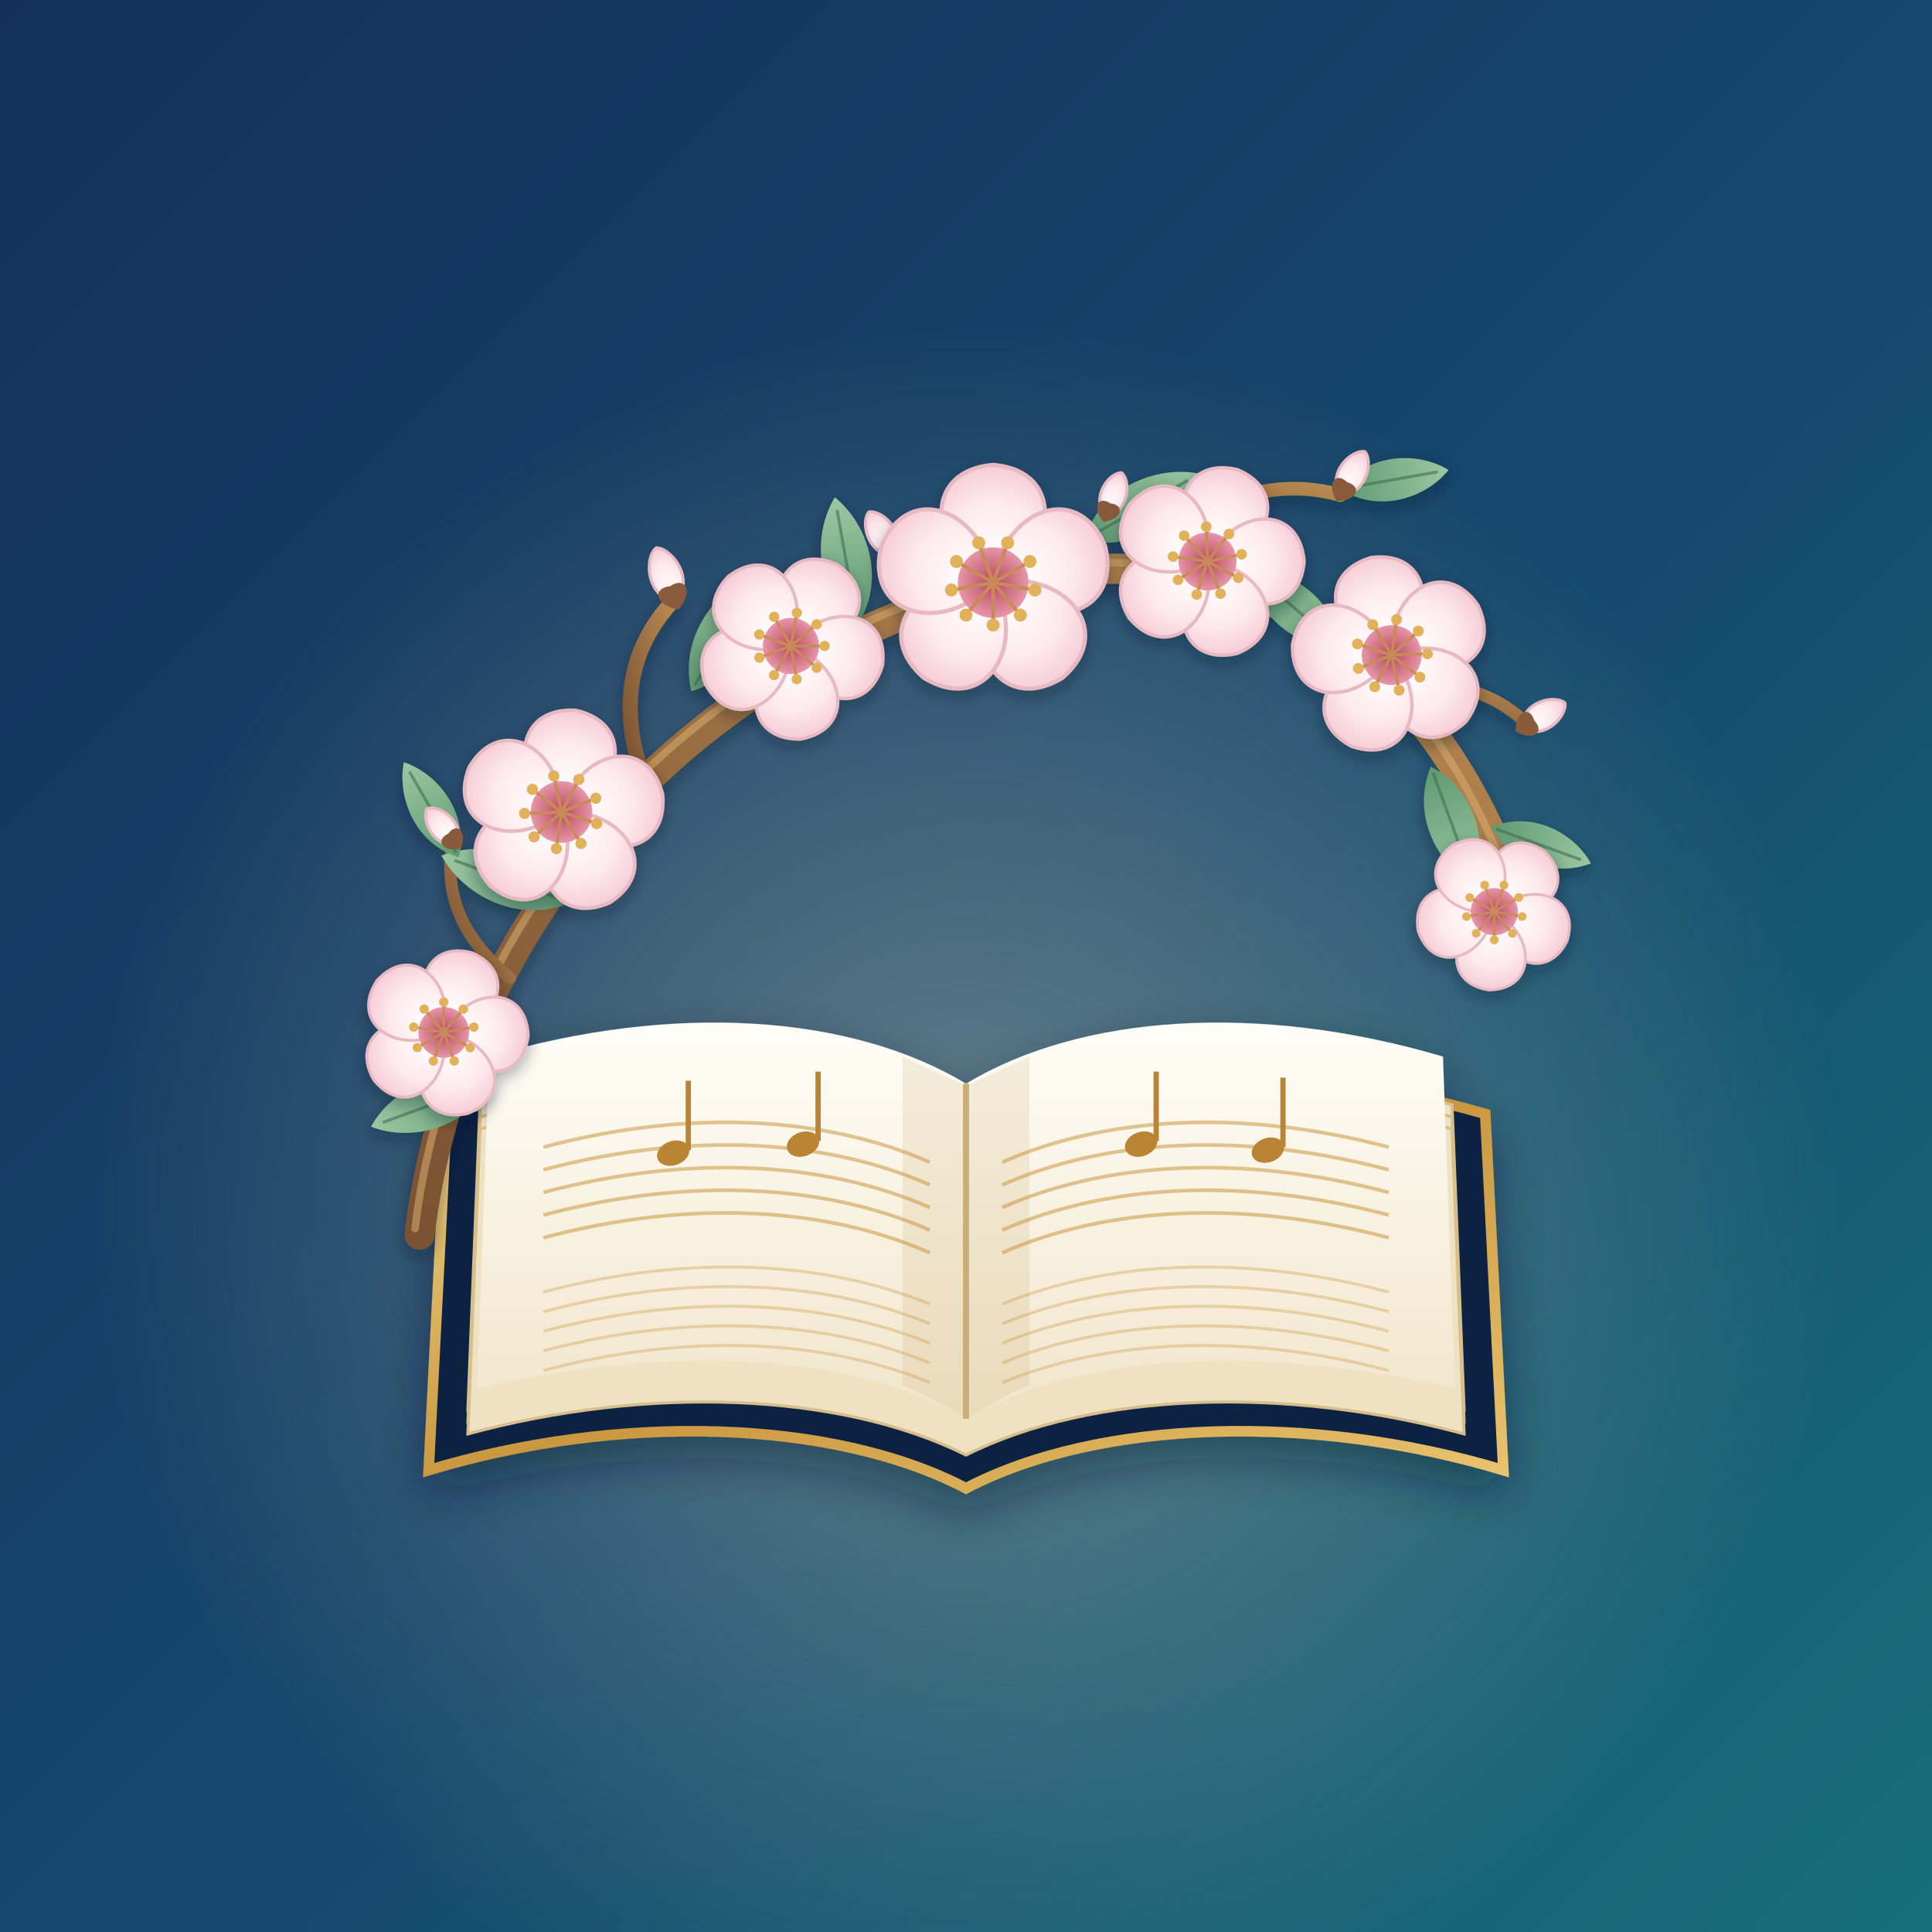
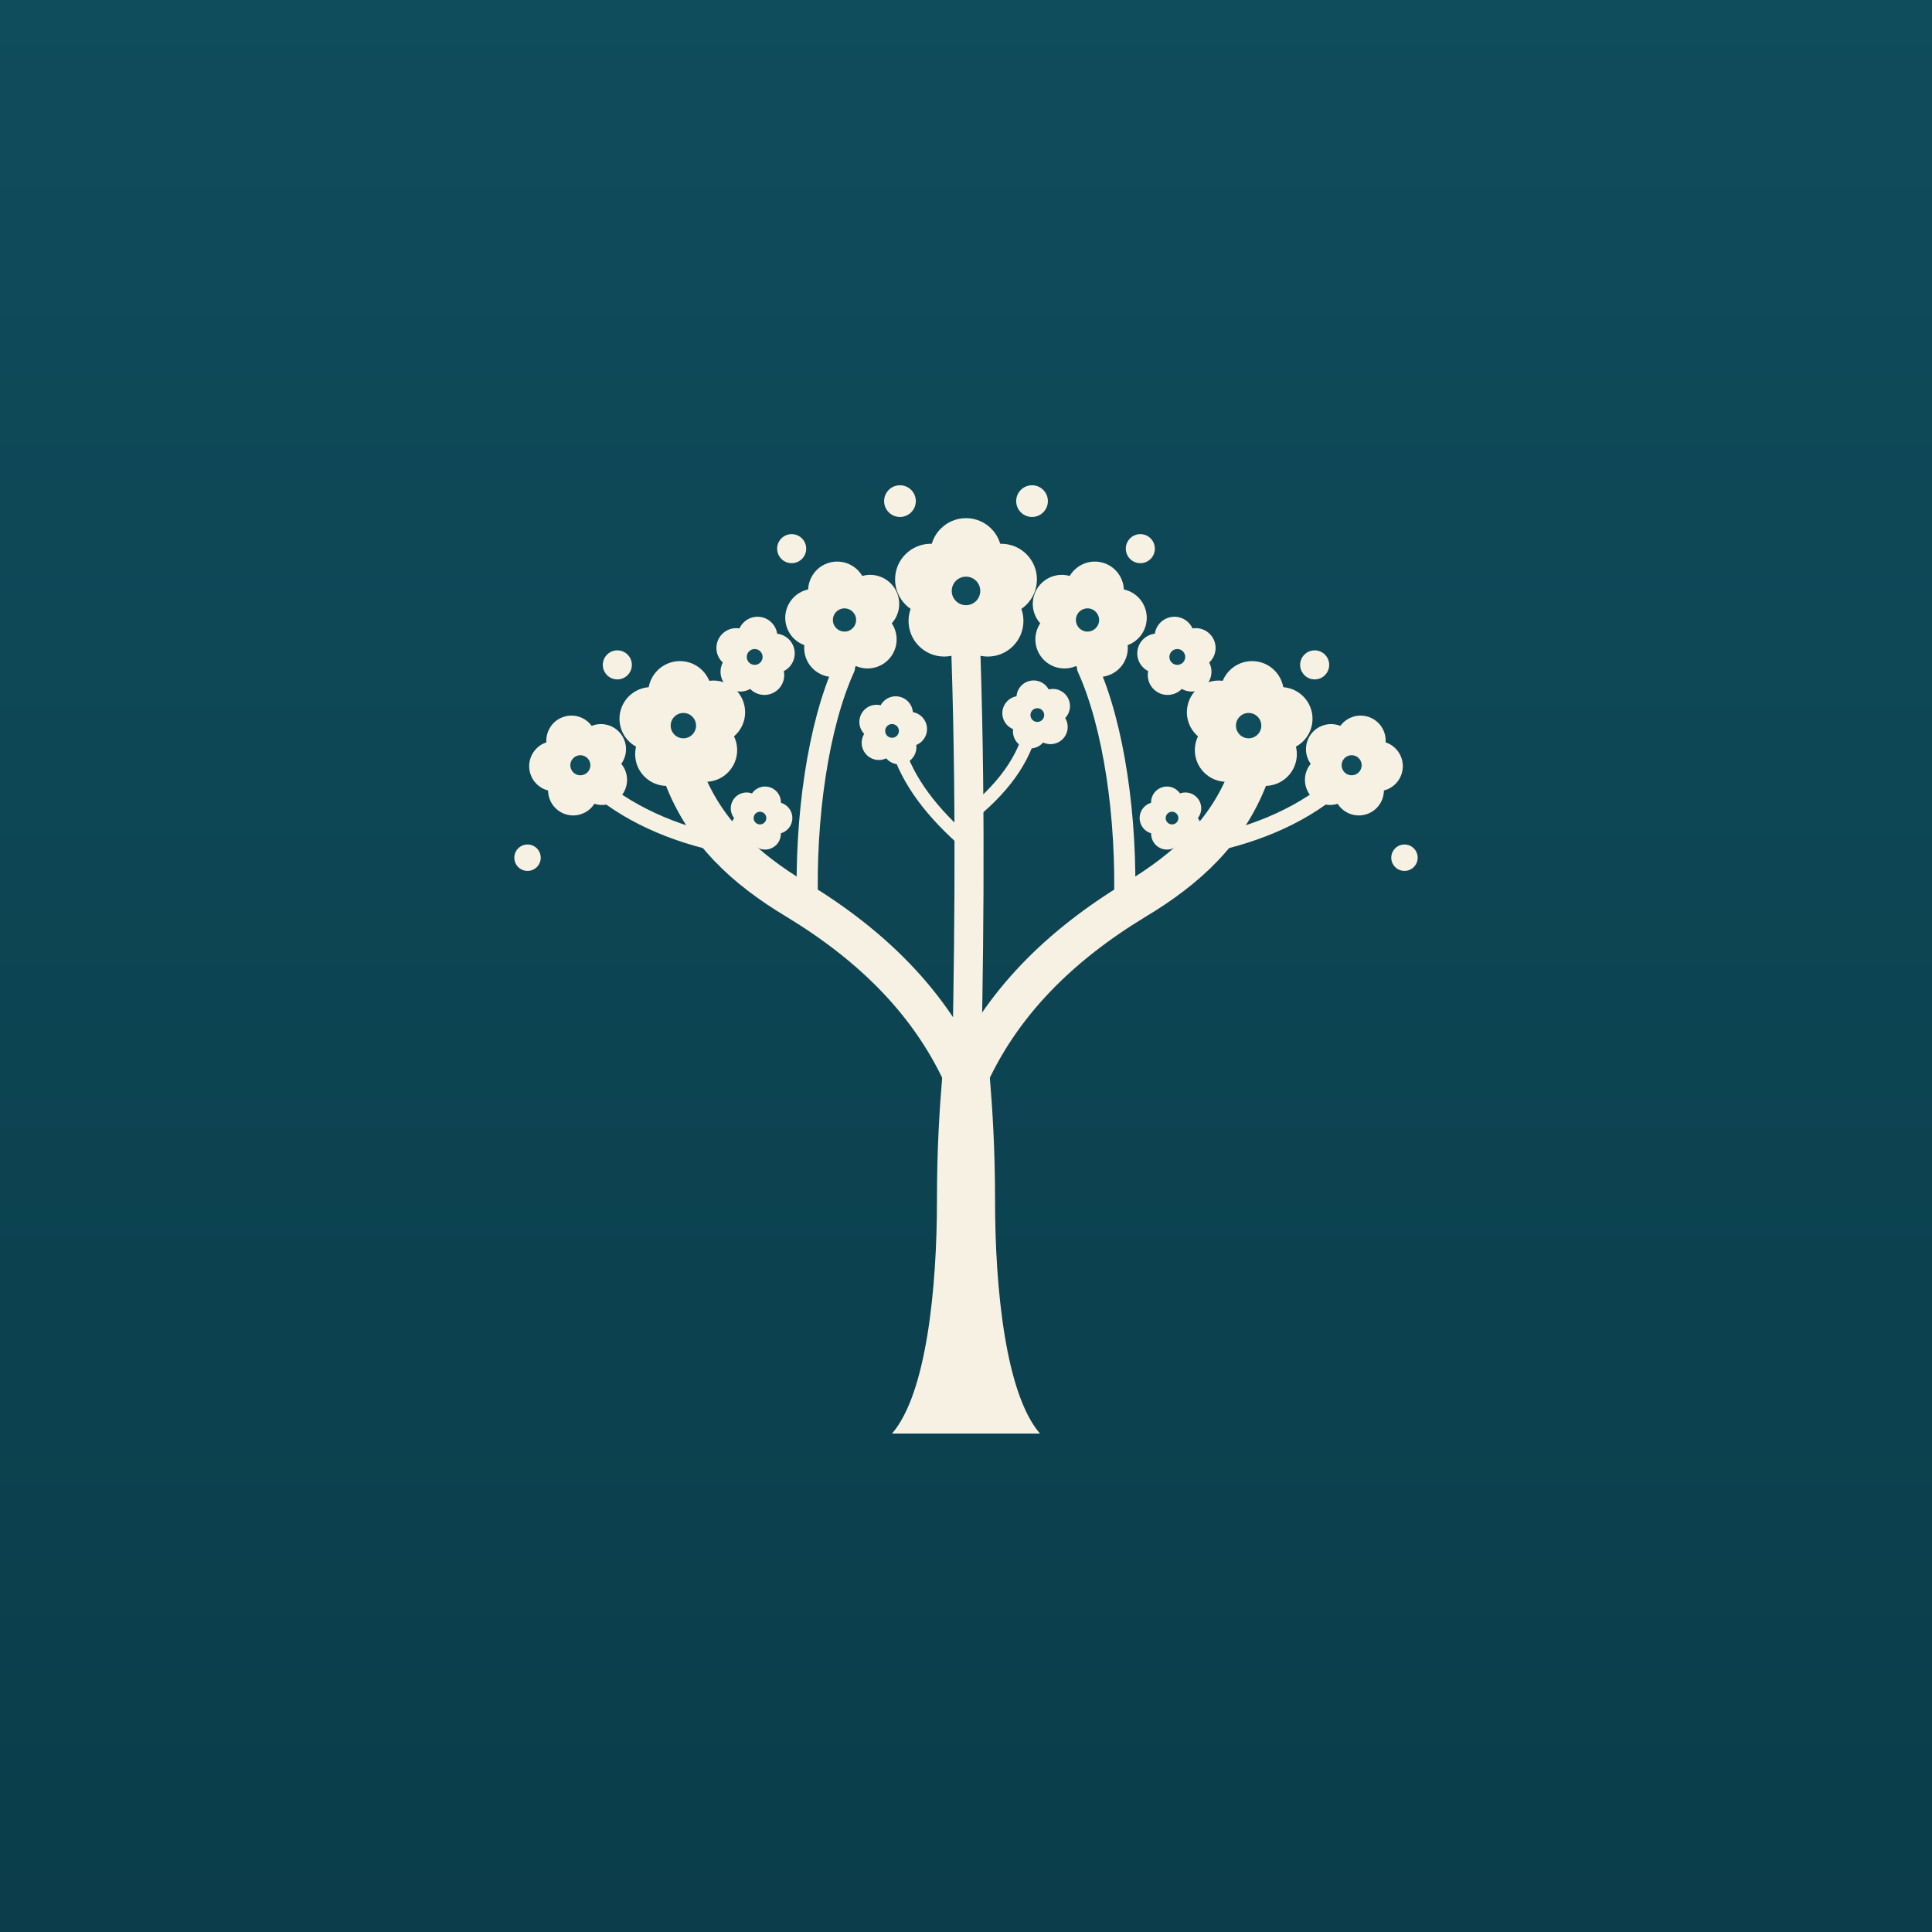
<svg xmlns="http://www.w3.org/2000/svg" viewBox="0 0 1024 1024">
  <defs>
-     <linearGradient id="bg" x1="0" y1="0" x2="1" y2="1">
-       <stop offset="0" stop-color="#14305a" />
-       <stop offset=".55" stop-color="#15486d" />
-       <stop offset="1" stop-color="#16707a" />
+     <linearGradient id="bg" x1="0" y1="0" x2="0" y2="1">
+       <stop offset="0" stop-color="#0f4c5c" />
+       <stop offset="1" stop-color="#0b3d4a" />
    </linearGradient>
-     <radialGradient id="glow" cx=".5" cy=".62" r=".45">
-       <stop offset="0" stop-color="#f6e7c1" stop-opacity=".35" />
-       <stop offset="1" stop-color="#f6e7c1" stop-opacity="0" />
-     </radialGradient>
-     <linearGradient id="page" x1="0" y1="0" x2="0" y2="1">
-       <stop offset="0" stop-color="#fffdf7" />
-       <stop offset="1" stop-color="#f1e6cc" />
-     </linearGradient>
-     <linearGradient id="gold" x1="0" y1="0" x2="1" y2="1">
-       <stop offset="0" stop-color="#f3d58a" />
-       <stop offset=".5" stop-color="#c9973f" />
-       <stop offset="1" stop-color="#e9c46f" />
-     </linearGradient>
-     <linearGradient id="branch" x1="0" y1="1" x2="1" y2="0">
-       <stop offset="0" stop-color="#7a5232" />
-       <stop offset="1" stop-color="#b98a52" />
-     </linearGradient>
-     <radialGradient id="petal" cx=".5" cy=".8" r=".9">
-       <stop offset="0" stop-color="#ffffff" />
-       <stop offset=".55" stop-color="#fde9ee" />
-       <stop offset="1" stop-color="#f4c3cf" />
-     </radialGradient>
-     <radialGradient id="heart">
-       <stop offset="0" stop-color="#b8475c" />
-       <stop offset="1" stop-color="#e796a8" />
-     </radialGradient>
-     <linearGradient id="leaf" x1="0" y1="0" x2="1" y2="0">
-       <stop offset="0" stop-color="#5f9a72" />
-       <stop offset="1" stop-color="#9cc7a2" />
-     </linearGradient>
-     <filter id="shadow" x="-20%" y="-20%" width="140%" height="140%">
-       <feDropShadow dx="0" dy="14" stdDeviation="16" flood-color="#06142b" flood-opacity=".45" />
-     </filter>
-     <filter id="soft" x="-20%" y="-20%" width="140%" height="140%">
-       <feDropShadow dx="0" dy="4" stdDeviation="5" flood-color="#06142b" flood-opacity=".35" />
-     </filter>
  </defs>
  <rect width="1024" height="1024" rx="0" fill="url(#bg)" />
-   <rect width="1024" height="1024" rx="0" fill="url(#glow)" />
-   <g transform="translate(102.4 102.4) scale(0.8)">
-     <g filter="url(#shadow)">
-       <path d="M168 610 C 300 572, 430 580, 512 626 C 594 580, 724 572, 856 610 L 868 846 C 742 808, 600 812, 512 858 C 424 812, 282 808, 156 846 Z" fill="#0d2443" />
-       <path d="M168 610 C 300 572, 430 580, 512 626 C 594 580, 724 572, 856 610 L 868 846 C 742 808, 600 812, 512 858 C 424 812, 282 808, 156 846 Z" fill="none" stroke="url(#gold)" stroke-width="7" />
-       <path d="M190 604 C 310 570, 430 576, 512 616 C 594 576, 714 570, 834 604 L 842 806 C 724 774, 596 778, 512 820 C 428 778, 300 774, 182 806 Z" fill="#efe2c2" stroke="#d6bf8a" stroke-width="2" />
-       <path d="M190 612 C 310 578, 430 584, 512 624 C 594 584, 714 578, 834 612 L 842 814 C 724 782, 596 786, 512 828 C 428 786, 300 782, 182 814 Z" fill="#efe2c2" stroke="#d6bf8a" stroke-width="2" />
-       <path d="M190 620 C 310 586, 430 592, 512 632 C 594 592, 714 586, 834 620 L 842 822 C 724 790, 596 794, 512 836 C 428 794, 300 790, 182 822 Z" fill="#efe2c2" stroke="#d6bf8a" stroke-width="2" />
-       <path d="M196 572 C 318 536, 436 544, 512 590 L 512 812 C 436 768, 318 762, 188 792 Z" fill="url(#page)" />
-       <path d="M828 572 C 706 536, 588 544, 512 590 L 512 812 C 588 768, 706 762, 836 792 Z" fill="url(#page)" />
+   <g transform="translate(153.6 153.6) scale(0.7)">
+     <path fill="#f7f1e3" d="M 456 866 C 482 836, 490 756, 490 690 C 490 650, 492 620, 494 596 L 530 596 C 532 620, 534 650, 534 690 C 534 756, 542 836, 568 866 Z" />
+     <path d="M 512 600 C 486 540, 440 496, 384 462 C 344 438, 314 410, 298 368" fill="none" stroke="#f7f1e3" stroke-width="30" stroke-linecap="round" />
+     <path d="M 512 600 C 538 540, 584 496, 640 462 C 680 438, 710 410, 726 368" fill="none" stroke="#f7f1e3" stroke-width="30" stroke-linecap="round" />
+     <path d="M 512 610 C 514 520, 516 400, 512 278" fill="none" stroke="#f7f1e3" stroke-width="22" stroke-linecap="round" />
+     <path d="M 392 466 C 390 400, 400 330, 420 286" fill="none" stroke="#f7f1e3" stroke-width="16" stroke-linecap="round" />
+     <path d="M 632 466 C 634 400, 624 330, 604 286" fill="none" stroke="#f7f1e3" stroke-width="16" stroke-linecap="round" />
+     <path d="M 330 420 C 290 412, 254 396, 228 372" fill="none" stroke="#f7f1e3" stroke-width="13" stroke-linecap="round" />
+     <path d="M 694 420 C 734 412, 770 396, 796 372" fill="none" stroke="#f7f1e3" stroke-width="13" stroke-linecap="round" />
+     <path d="M 514 420 C 486 396, 468 372, 460 346" fill="none" stroke="#f7f1e3" stroke-width="10" stroke-linecap="round" />
+     <path d="M 512 400 C 540 378, 556 356, 562 330" fill="none" stroke="#f7f1e3" stroke-width="10" stroke-linecap="round" />
+     <g transform="translate(512.0 228.0) rotate(0.0)">
+       <circle cx="0.0" cy="-28.1" r="27.0" fill="#f7f1e3" />
+       <circle cx="26.7" cy="-8.7" r="27.0" fill="#f7f1e3" />
+       <circle cx="16.5" cy="22.7" r="27.0" fill="#f7f1e3" />
+       <circle cx="-16.5" cy="22.7" r="27.0" fill="#f7f1e3" />
+       <circle cx="-26.7" cy="-8.7" r="27.0" fill="#f7f1e3" />
+       <circle r="10.8" fill="#0f4c5c" />
    </g>
-     <path d="M512 590 L512 812" stroke="#c9b17a" stroke-width="4" />
-     <path d="M470 572 C 490 582, 502 586, 512 592 L 512 812 C 500 805, 488 797, 470 790Z" fill="#c9a86a" opacity=".18" />
-     <path d="M554 572 C 534 582, 522 586, 512 592 L 512 812 C 524 805, 536 797, 554 790Z" fill="#c9a86a" opacity=".18" />
-     <path d="M232 632 C 330 606, 420 612, 488 642" fill="none" stroke="#c9973f" stroke-width="2.4" opacity=".55" />
-     <path d="M232 647 C 330 621, 420 627, 488 657" fill="none" stroke="#c9973f" stroke-width="2.4" opacity=".55" />
-     <path d="M232 662 C 330 636, 420 642, 488 672" fill="none" stroke="#c9973f" stroke-width="2.4" opacity=".55" />
-     <path d="M232 677 C 330 651, 420 657, 488 687" fill="none" stroke="#c9973f" stroke-width="2.4" opacity=".55" />
-     <path d="M232 692 C 330 666, 420 672, 488 702" fill="none" stroke="#c9973f" stroke-width="2.4" opacity=".55" />
-     <path d="M232 728 C 330 702, 420 708, 488 736" fill="none" stroke="#c9973f" stroke-width="2" opacity=".35" />
-     <path d="M232 741 C 330 715, 420 721, 488 749" fill="none" stroke="#c9973f" stroke-width="2" opacity=".35" />
-     <path d="M232 754 C 330 728, 420 734, 488 762" fill="none" stroke="#c9973f" stroke-width="2" opacity=".35" />
-     <path d="M232 767 C 330 741, 420 747, 488 775" fill="none" stroke="#c9973f" stroke-width="2" opacity=".35" />
-     <path d="M232 780 C 330 754, 420 760, 488 788" fill="none" stroke="#c9973f" stroke-width="2" opacity=".35" />
-     <path d="M536 642 C 604 612, 694 606, 792 632" fill="none" stroke="#c9973f" stroke-width="2.4" opacity=".55" />
-     <path d="M536 657 C 604 627, 694 621, 792 647" fill="none" stroke="#c9973f" stroke-width="2.4" opacity=".55" />
-     <path d="M536 672 C 604 642, 694 636, 792 662" fill="none" stroke="#c9973f" stroke-width="2.4" opacity=".55" />
-     <path d="M536 687 C 604 657, 694 651, 792 677" fill="none" stroke="#c9973f" stroke-width="2.4" opacity=".55" />
-     <path d="M536 702 C 604 672, 694 666, 792 692" fill="none" stroke="#c9973f" stroke-width="2.4" opacity=".55" />
-     <path d="M536 736 C 604 708, 694 702, 792 728" fill="none" stroke="#c9973f" stroke-width="2" opacity=".35" />
-     <path d="M536 749 C 604 721, 694 715, 792 741" fill="none" stroke="#c9973f" stroke-width="2" opacity=".35" />
-     <path d="M536 762 C 604 734, 694 728, 792 754" fill="none" stroke="#c9973f" stroke-width="2" opacity=".35" />
-     <path d="M536 775 C 604 747, 694 741, 792 767" fill="none" stroke="#c9973f" stroke-width="2" opacity=".35" />
-     <path d="M536 788 C 604 760, 694 754, 792 780" fill="none" stroke="#c9973f" stroke-width="2" opacity=".35" />
-     <ellipse cx="318" cy="636" rx="11" ry="8" transform="rotate(-20 318 636)" fill="#b98535" />
-     <line x1="328" y1="634" x2="328" y2="588" stroke="#b98535" stroke-width="3.5" />
-     <ellipse cx="404" cy="630" rx="11" ry="8" transform="rotate(-20 404 630)" fill="#b98535" />
-     <line x1="414" y1="628" x2="414" y2="582" stroke="#b98535" stroke-width="3.5" />
-     <ellipse cx="628" cy="630" rx="11" ry="8" transform="rotate(-20 628 630)" fill="#b98535" />
-     <line x1="638" y1="628" x2="638" y2="582" stroke="#b98535" stroke-width="3.5" />
-     <ellipse cx="712" cy="634" rx="11" ry="8" transform="rotate(-20 712 634)" fill="#b98535" />
-     <line x1="722" y1="632" x2="722" y2="586" stroke="#b98535" stroke-width="3.5" />
-     <g filter="url(#soft)">
-       <path d="M150 690 C 170 520, 290 330, 520 262 C 690 214, 820 300, 878 470" fill="none" stroke="url(#branch)" stroke-width="20" stroke-linecap="round" />
-       <path d="M150 690 C 170 520, 290 330, 520 262 C 690 214, 820 300, 878 470" fill="none" stroke="#d9ad6e" stroke-width="5" stroke-linecap="round" opacity=".55" transform="translate(-3 -4)" />
-       <path d="M300 392 C 280 340, 290 300, 318 270" fill="none" stroke="url(#branch)" stroke-width="10" stroke-linecap="round" />
-       <path d="M640 236 C 680 196, 724 190, 760 200" fill="none" stroke="url(#branch)" stroke-width="9" stroke-linecap="round" />
-       <path d="M790 330 C 830 320, 862 330, 884 352" fill="none" stroke="url(#branch)" stroke-width="8" stroke-linecap="round" />
-       <path d="M210 520 C 176 492, 166 462, 172 430" fill="none" stroke="url(#branch)" stroke-width="8" stroke-linecap="round" />
-       <path transform="translate(250.0 470.0) rotate(200.0)" d="M0 0 C 27.3 -25.5, 68.2 -20.0, 91.0 0 C 68.2 20.0, 27.3 25.5, 0 0Z" fill="url(#leaf)" />
-       <path transform="translate(250.0 470.0) rotate(200.0)" d="M4.5 0 L81.9 0" stroke="#3f6f52" stroke-width="2" opacity=".6" />
-       <path transform="translate(196.0 590.0) rotate(160.0)" d="M0 0 C 25.0 -23.3, 62.4 -18.3, 83.2 0 C 62.4 18.3, 25.0 23.3, 0 0Z" fill="url(#leaf)" />
-       <path transform="translate(196.0 590.0) rotate(160.0)" d="M4.2 0 L74.9 0" stroke="#3f6f52" stroke-width="2" opacity=".6" />
-       <path transform="translate(330.0 330.0) rotate(-60.0)" d="M0 0 C 27.3 -25.5, 68.2 -20.0, 91.0 0 C 68.2 20.0, 27.3 25.5, 0 0Z" fill="url(#leaf)" />
-       <path transform="translate(330.0 330.0) rotate(-60.0)" d="M4.5 0 L81.9 0" stroke="#3f6f52" stroke-width="2" opacity=".6" />
-       <path transform="translate(440.0 286.0) rotate(-100.0)" d="M0 0 C 25.7 -24.0, 64.3 -18.9, 85.8 0 C 64.3 18.9, 25.7 24.0, 0 0Z" fill="url(#leaf)" />
-       <path transform="translate(440.0 286.0) rotate(-100.0)" d="M4.3 0 L77.2 0" stroke="#3f6f52" stroke-width="2" opacity=".6" />
-       <path transform="translate(590.0 230.0) rotate(-30.0)" d="M0 0 C 26.5 -24.8, 66.3 -19.4, 88.4 0 C 66.3 19.4, 26.5 24.8, 0 0Z" fill="url(#leaf)" />
-       <path transform="translate(590.0 230.0) rotate(-30.0)" d="M4.4 0 L79.6 0" stroke="#3f6f52" stroke-width="2" opacity=".6" />
-       <path transform="translate(700.0 250.0) rotate(40.0)" d="M0 0 C 24.2 -22.6, 60.5 -17.7, 80.6 0 C 60.5 17.7, 24.2 22.6, 0 0Z" fill="url(#leaf)" />
-       <path transform="translate(700.0 250.0) rotate(40.0)" d="M4.0 0 L72.5 0" stroke="#3f6f52" stroke-width="2" opacity=".6" />
-       <path transform="translate(820.0 380.0) rotate(70.0)" d="M0 0 C 25.0 -23.3, 62.4 -18.3, 83.2 0 C 62.4 18.3, 25.0 23.3, 0 0Z" fill="url(#leaf)" />
-       <path transform="translate(820.0 380.0) rotate(70.0)" d="M4.2 0 L74.9 0" stroke="#3f6f52" stroke-width="2" opacity=".6" />
-       <path transform="translate(760.0 196.0) rotate(-10.0)" d="M0 0 C 21.8 -20.4, 54.6 -16.0, 72.8 0 C 54.6 16.0, 21.8 20.4, 0 0Z" fill="url(#leaf)" />
-       <path transform="translate(760.0 196.0) rotate(-10.0)" d="M3.6 0 L65.5 0" stroke="#3f6f52" stroke-width="2" opacity=".6" />
-       <path transform="translate(176.0 440.0) rotate(-120.0)" d="M0 0 C 21.8 -20.4, 54.6 -16.0, 72.8 0 C 54.6 16.0, 21.8 20.4, 0 0Z" fill="url(#leaf)" />
-       <path transform="translate(176.0 440.0) rotate(-120.0)" d="M3.6 0 L65.5 0" stroke="#3f6f52" stroke-width="2" opacity=".6" />
-       <path transform="translate(860.0 420.0) rotate(20.0)" d="M0 0 C 21.1 -19.7, 52.7 -15.4, 70.2 0 C 52.7 15.4, 21.1 19.7, 0 0Z" fill="url(#leaf)" />
-       <path transform="translate(860.0 420.0) rotate(20.0)" d="M3.5 0 L63.2 0" stroke="#3f6f52" stroke-width="2" opacity=".6" />
+     <g transform="translate(420.0 250.0) rotate(-14.0)">
+       <circle cx="0.0" cy="-22.9" r="22.0" fill="#f7f1e3" />
+       <circle cx="21.8" cy="-7.1" r="22.0" fill="#f7f1e3" />
+       <circle cx="13.4" cy="18.5" r="22.0" fill="#f7f1e3" />
+       <circle cx="-13.4" cy="18.5" r="22.0" fill="#f7f1e3" />
+       <circle cx="-21.8" cy="-7.1" r="22.0" fill="#f7f1e3" />
+       <circle r="8.8" fill="#0f4c5c" />
    </g>
-     <g transform="translate(318.0 266.0) rotate(-20.0)">
-       <path d="M0 6.0 C -18.0 -6.0, -9.0 -30.0, 0 -33.0 C 9.0 -30.0, 18.0 -6.0, 0 6.0Z" fill="url(#petal)" stroke="#e7b9c3" stroke-width="2" />
-       <path d="M0 10.5 C -13.5 3.0, -12.0 -9.0, 0 -6.0 C 12.0 -9.0, 13.5 3.0, 0 10.5Z" fill="#8a5a3c" />
+     <g transform="translate(604.0 250.0) rotate(14.0)">
+       <circle cx="0.0" cy="-22.9" r="22.0" fill="#f7f1e3" />
+       <circle cx="21.8" cy="-7.1" r="22.0" fill="#f7f1e3" />
+       <circle cx="13.4" cy="18.5" r="22.0" fill="#f7f1e3" />
+       <circle cx="-13.4" cy="18.5" r="22.0" fill="#f7f1e3" />
+       <circle cx="-21.8" cy="-7.1" r="22.0" fill="#f7f1e3" />
+       <circle r="8.8" fill="#0f4c5c" />
    </g>
-     <g transform="translate(762.0 196.0) rotate(30.0)">
-       <path d="M0 5.2 C -15.6 -5.2, -7.8 -26.0, 0 -28.6 C 7.8 -26.0, 15.6 -5.2, 0 5.2Z" fill="url(#petal)" stroke="#e7b9c3" stroke-width="2" />
-       <path d="M0 9.1 C -11.7 2.6, -10.4 -7.8, 0 -5.2 C 10.4 -7.8, 11.7 2.6, 0 9.1Z" fill="#8a5a3c" />
+     <g transform="translate(352.0 278.0) rotate(8.0)">
+       <circle cx="0.0" cy="-15.6" r="15.0" fill="#f7f1e3" />
+       <circle cx="14.8" cy="-4.8" r="15.0" fill="#f7f1e3" />
+       <circle cx="9.2" cy="12.6" r="15.0" fill="#f7f1e3" />
+       <circle cx="-9.2" cy="12.6" r="15.0" fill="#f7f1e3" />
+       <circle cx="-14.8" cy="-4.8" r="15.0" fill="#f7f1e3" />
+       <circle r="6.0" fill="#0f4c5c" />
    </g>
-     <g transform="translate(884.0 352.0) rotate(60.0)">
-       <path d="M0 5.2 C -15.6 -5.2, -7.8 -26.0, 0 -28.6 C 7.8 -26.0, 15.6 -5.2, 0 5.2Z" fill="url(#petal)" stroke="#e7b9c3" stroke-width="2" />
-       <path d="M0 9.1 C -11.7 2.6, -10.4 -7.8, 0 -5.2 C 10.4 -7.8, 11.7 2.6, 0 9.1Z" fill="#8a5a3c" />
+     <g transform="translate(672.0 278.0) rotate(-8.0)">
+       <circle cx="0.0" cy="-15.6" r="15.0" fill="#f7f1e3" />
+       <circle cx="14.8" cy="-4.8" r="15.0" fill="#f7f1e3" />
+       <circle cx="9.2" cy="12.6" r="15.0" fill="#f7f1e3" />
+       <circle cx="-9.2" cy="12.6" r="15.0" fill="#f7f1e3" />
+       <circle cx="-14.8" cy="-4.8" r="15.0" fill="#f7f1e3" />
+       <circle r="6.0" fill="#0f4c5c" />
    </g>
-     <g transform="translate(172.0 428.0) rotate(-40.0)">
-       <path d="M0 4.8 C -14.4 -4.8, -7.2 -24.0, 0 -26.4 C 7.2 -24.0, 14.4 -4.8, 0 4.8Z" fill="url(#petal)" stroke="#e7b9c3" stroke-width="2" />
-       <path d="M0 8.4 C -10.8 2.4, -9.6 -7.2, 0 -4.8 C 9.6 -7.2, 10.8 2.4, 0 8.4Z" fill="#8a5a3c" />
+     <g transform="translate(298.0 330.0) rotate(-6.0)">
+       <circle cx="0.0" cy="-25.0" r="24.0" fill="#f7f1e3" />
+       <circle cx="23.7" cy="-7.7" r="24.0" fill="#f7f1e3" />
+       <circle cx="14.7" cy="20.2" r="24.0" fill="#f7f1e3" />
+       <circle cx="-14.7" cy="20.2" r="24.0" fill="#f7f1e3" />
+       <circle cx="-23.7" cy="-7.7" r="24.0" fill="#f7f1e3" />
+       <circle r="9.6" fill="#0f4c5c" />
    </g>
-     <g transform="translate(462.0 236.0) rotate(-30.0)">
-       <path d="M0 5.2 C -15.6 -5.2, -7.8 -26.0, 0 -28.6 C 7.8 -26.0, 15.6 -5.2, 0 5.2Z" fill="url(#petal)" stroke="#e7b9c3" stroke-width="2" />
-       <path d="M0 9.1 C -11.7 2.6, -10.4 -7.8, 0 -5.2 C 10.4 -7.8, 11.7 2.6, 0 9.1Z" fill="#8a5a3c" />
+     <g transform="translate(726.0 330.0) rotate(6.0)">
+       <circle cx="0.0" cy="-25.0" r="24.0" fill="#f7f1e3" />
+       <circle cx="23.7" cy="-7.7" r="24.0" fill="#f7f1e3" />
+       <circle cx="14.7" cy="20.2" r="24.0" fill="#f7f1e3" />
+       <circle cx="-14.7" cy="20.2" r="24.0" fill="#f7f1e3" />
+       <circle cx="-23.7" cy="-7.7" r="24.0" fill="#f7f1e3" />
+       <circle r="9.6" fill="#0f4c5c" />
    </g>
-     <g transform="translate(606.0 210.0) rotate(20.0)">
-       <path d="M0 4.8 C -14.4 -4.8, -7.2 -24.0, 0 -26.4 C 7.2 -24.0, 14.4 -4.8, 0 4.8Z" fill="url(#petal)" stroke="#e7b9c3" stroke-width="2" />
-       <path d="M0 8.4 C -10.8 2.4, -9.6 -7.2, 0 -4.8 C 9.6 -7.2, 10.8 2.4, 0 8.4Z" fill="#8a5a3c" />
+     <g transform="translate(220.0 360.0) rotate(-20.0)">
+       <circle cx="0.0" cy="-19.8" r="19.0" fill="#f7f1e3" />
+       <circle cx="18.8" cy="-6.1" r="19.0" fill="#f7f1e3" />
+       <circle cx="11.6" cy="16.0" r="19.0" fill="#f7f1e3" />
+       <circle cx="-11.6" cy="16.0" r="19.0" fill="#f7f1e3" />
+       <circle cx="-18.8" cy="-6.1" r="19.0" fill="#f7f1e3" />
+       <circle r="7.6" fill="#0f4c5c" />
    </g>
-     <g filter="url(#soft)">
-       <g transform="translate(244.0 410.0) rotate(8.0)">
-         <path transform="rotate(0)" d="M0 0 C -37.4 -17.0, -42.2 -64.6, 0 -68.0 C 42.2 -64.6, 37.4 -17.0, 0 0Z" fill="url(#petal)" stroke="#e7b9c3" stroke-width="2.38" />
-         <path transform="rotate(72)" d="M0 0 C -37.4 -17.0, -42.2 -64.6, 0 -68.0 C 42.2 -64.6, 37.4 -17.0, 0 0Z" fill="url(#petal)" stroke="#e7b9c3" stroke-width="2.38" />
-         <path transform="rotate(144)" d="M0 0 C -37.4 -17.0, -42.2 -64.6, 0 -68.0 C 42.2 -64.6, 37.4 -17.0, 0 0Z" fill="url(#petal)" stroke="#e7b9c3" stroke-width="2.38" />
-         <path transform="rotate(216)" d="M0 0 C -37.4 -17.0, -42.2 -64.6, 0 -68.0 C 42.2 -64.6, 37.4 -17.0, 0 0Z" fill="url(#petal)" stroke="#e7b9c3" stroke-width="2.38" />
-         <path transform="rotate(288)" d="M0 0 C -37.4 -17.0, -42.2 -64.6, 0 -68.0 C 42.2 -64.6, 37.4 -17.0, 0 0Z" fill="url(#petal)" stroke="#e7b9c3" stroke-width="2.38" />
-         <circle r="20.4" fill="url(#heart)" />
-         <line x1="0" y1="0" x2="24.1" y2="4.3" stroke="#c98a5a" stroke-width="2.04" />
-         <circle cx="24.1" cy="4.3" r="3.7" fill="#e2b25a" />
-         <line x1="0" y1="0" x2="15.7" y2="18.8" stroke="#c98a5a" stroke-width="2.04" />
-         <circle cx="15.7" cy="18.8" r="3.7" fill="#e2b25a" />
-         <line x1="0" y1="0" x2="0.0" y2="24.5" stroke="#c98a5a" stroke-width="2.04" />
-         <circle cx="0.0" cy="24.5" r="3.7" fill="#e2b25a" />
-         <line x1="0" y1="0" x2="-15.7" y2="18.8" stroke="#c98a5a" stroke-width="2.04" />
-         <circle cx="-15.7" cy="18.8" r="3.7" fill="#e2b25a" />
-         <line x1="0" y1="0" x2="-24.1" y2="4.3" stroke="#c98a5a" stroke-width="2.04" />
-         <circle cx="-24.1" cy="4.3" r="3.7" fill="#e2b25a" />
-         <line x1="0" y1="0" x2="-21.2" y2="-12.2" stroke="#c98a5a" stroke-width="2.04" />
-         <circle cx="-21.2" cy="-12.2" r="3.7" fill="#e2b25a" />
-         <line x1="0" y1="0" x2="-8.4" y2="-23.0" stroke="#c98a5a" stroke-width="2.04" />
-         <circle cx="-8.4" cy="-23.0" r="3.7" fill="#e2b25a" />
-         <line x1="0" y1="0" x2="8.4" y2="-23.0" stroke="#c98a5a" stroke-width="2.04" />
-         <circle cx="8.4" cy="-23.0" r="3.7" fill="#e2b25a" />
-         <line x1="0" y1="0" x2="21.2" y2="-12.2" stroke="#c98a5a" stroke-width="2.04" />
-         <circle cx="21.2" cy="-12.2" r="3.7" fill="#e2b25a" />
-       </g>
+     <g transform="translate(804.0 360.0) rotate(20.0)">
+       <circle cx="0.0" cy="-19.8" r="19.0" fill="#f7f1e3" />
+       <circle cx="18.8" cy="-6.1" r="19.0" fill="#f7f1e3" />
+       <circle cx="11.6" cy="16.0" r="19.0" fill="#f7f1e3" />
+       <circle cx="-11.6" cy="16.0" r="19.0" fill="#f7f1e3" />
+       <circle cx="-18.8" cy="-6.1" r="19.0" fill="#f7f1e3" />
+       <circle r="7.6" fill="#0f4c5c" />
    </g>
-     <g filter="url(#soft)">
-       <g transform="translate(396.0 300.0) rotate(30.0)">
-         <path transform="rotate(0)" d="M0 0 C -34.1 -15.5, -38.4 -58.9, 0 -62.0 C 38.4 -58.9, 34.1 -15.5, 0 0Z" fill="url(#petal)" stroke="#e7b9c3" stroke-width="2.17" />
-         <path transform="rotate(72)" d="M0 0 C -34.1 -15.5, -38.4 -58.9, 0 -62.0 C 38.4 -58.9, 34.1 -15.5, 0 0Z" fill="url(#petal)" stroke="#e7b9c3" stroke-width="2.17" />
-         <path transform="rotate(144)" d="M0 0 C -34.1 -15.5, -38.4 -58.9, 0 -62.0 C 38.4 -58.9, 34.1 -15.5, 0 0Z" fill="url(#petal)" stroke="#e7b9c3" stroke-width="2.17" />
-         <path transform="rotate(216)" d="M0 0 C -34.1 -15.5, -38.4 -58.9, 0 -62.0 C 38.4 -58.9, 34.1 -15.5, 0 0Z" fill="url(#petal)" stroke="#e7b9c3" stroke-width="2.17" />
-         <path transform="rotate(288)" d="M0 0 C -34.1 -15.5, -38.4 -58.9, 0 -62.0 C 38.4 -58.9, 34.1 -15.5, 0 0Z" fill="url(#petal)" stroke="#e7b9c3" stroke-width="2.17" />
-         <circle r="18.6" fill="url(#heart)" />
-         <line x1="0" y1="0" x2="22.0" y2="3.9" stroke="#c98a5a" stroke-width="1.86" />
-         <circle cx="22.0" cy="3.9" r="3.4" fill="#e2b25a" />
-         <line x1="0" y1="0" x2="14.3" y2="17.1" stroke="#c98a5a" stroke-width="1.86" />
-         <circle cx="14.3" cy="17.1" r="3.4" fill="#e2b25a" />
-         <line x1="0" y1="0" x2="0.0" y2="22.3" stroke="#c98a5a" stroke-width="1.86" />
-         <circle cx="0.0" cy="22.3" r="3.4" fill="#e2b25a" />
-         <line x1="0" y1="0" x2="-14.3" y2="17.1" stroke="#c98a5a" stroke-width="1.86" />
-         <circle cx="-14.3" cy="17.1" r="3.4" fill="#e2b25a" />
-         <line x1="0" y1="0" x2="-22.0" y2="3.9" stroke="#c98a5a" stroke-width="1.86" />
-         <circle cx="-22.0" cy="3.9" r="3.4" fill="#e2b25a" />
-         <line x1="0" y1="0" x2="-19.3" y2="-11.2" stroke="#c98a5a" stroke-width="1.86" />
-         <circle cx="-19.3" cy="-11.2" r="3.4" fill="#e2b25a" />
-         <line x1="0" y1="0" x2="-7.6" y2="-21.0" stroke="#c98a5a" stroke-width="1.86" />
-         <circle cx="-7.6" cy="-21.0" r="3.4" fill="#e2b25a" />
-         <line x1="0" y1="0" x2="7.6" y2="-21.0" stroke="#c98a5a" stroke-width="1.86" />
-         <circle cx="7.6" cy="-21.0" r="3.4" fill="#e2b25a" />
-         <line x1="0" y1="0" x2="19.3" y2="-11.2" stroke="#c98a5a" stroke-width="1.86" />
-         <circle cx="19.3" cy="-11.2" r="3.4" fill="#e2b25a" />
-       </g>
+     <g transform="translate(456.0 334.0) rotate(12.0)">
+       <circle cx="0.0" cy="-13.5" r="13.0" fill="#f7f1e3" />
+       <circle cx="12.9" cy="-4.2" r="13.0" fill="#f7f1e3" />
+       <circle cx="7.9" cy="10.9" r="13.0" fill="#f7f1e3" />
+       <circle cx="-7.9" cy="10.9" r="13.0" fill="#f7f1e3" />
+       <circle cx="-12.9" cy="-4.2" r="13.0" fill="#f7f1e3" />
+       <circle r="5.2" fill="#0f4c5c" />
    </g>
-     <g filter="url(#soft)">
-       <g transform="translate(530.0 258.0) rotate(0.0)">
-         <path transform="rotate(0)" d="M0 0 C -42.9 -19.5, -48.4 -74.1, 0 -78.0 C 48.4 -74.1, 42.9 -19.5, 0 0Z" fill="url(#petal)" stroke="#e7b9c3" stroke-width="2.73" />
-         <path transform="rotate(72)" d="M0 0 C -42.9 -19.5, -48.4 -74.1, 0 -78.0 C 48.4 -74.1, 42.9 -19.5, 0 0Z" fill="url(#petal)" stroke="#e7b9c3" stroke-width="2.73" />
-         <path transform="rotate(144)" d="M0 0 C -42.9 -19.5, -48.4 -74.1, 0 -78.0 C 48.4 -74.1, 42.9 -19.5, 0 0Z" fill="url(#petal)" stroke="#e7b9c3" stroke-width="2.73" />
-         <path transform="rotate(216)" d="M0 0 C -42.9 -19.5, -48.4 -74.1, 0 -78.0 C 48.4 -74.1, 42.9 -19.5, 0 0Z" fill="url(#petal)" stroke="#e7b9c3" stroke-width="2.73" />
-         <path transform="rotate(288)" d="M0 0 C -42.9 -19.5, -48.4 -74.1, 0 -78.0 C 48.4 -74.1, 42.9 -19.5, 0 0Z" fill="url(#petal)" stroke="#e7b9c3" stroke-width="2.73" />
-         <circle r="23.4" fill="url(#heart)" />
-         <line x1="0" y1="0" x2="27.7" y2="4.9" stroke="#c98a5a" stroke-width="2.34" />
-         <circle cx="27.7" cy="4.9" r="4.3" fill="#e2b25a" />
-         <line x1="0" y1="0" x2="18.0" y2="21.5" stroke="#c98a5a" stroke-width="2.34" />
-         <circle cx="18.0" cy="21.5" r="4.3" fill="#e2b25a" />
-         <line x1="0" y1="0" x2="0.0" y2="28.1" stroke="#c98a5a" stroke-width="2.34" />
-         <circle cx="0.0" cy="28.1" r="4.3" fill="#e2b25a" />
-         <line x1="0" y1="0" x2="-18.0" y2="21.5" stroke="#c98a5a" stroke-width="2.34" />
-         <circle cx="-18.0" cy="21.5" r="4.3" fill="#e2b25a" />
-         <line x1="0" y1="0" x2="-27.7" y2="4.9" stroke="#c98a5a" stroke-width="2.34" />
-         <circle cx="-27.7" cy="4.9" r="4.3" fill="#e2b25a" />
-         <line x1="0" y1="0" x2="-24.3" y2="-14.0" stroke="#c98a5a" stroke-width="2.34" />
-         <circle cx="-24.3" cy="-14.0" r="4.3" fill="#e2b25a" />
-         <line x1="0" y1="0" x2="-9.6" y2="-26.4" stroke="#c98a5a" stroke-width="2.34" />
-         <circle cx="-9.6" cy="-26.4" r="4.3" fill="#e2b25a" />
-         <line x1="0" y1="0" x2="9.6" y2="-26.4" stroke="#c98a5a" stroke-width="2.34" />
-         <circle cx="9.6" cy="-26.4" r="4.3" fill="#e2b25a" />
-         <line x1="0" y1="0" x2="24.3" y2="-14.0" stroke="#c98a5a" stroke-width="2.34" />
-         <circle cx="24.3" cy="-14.0" r="4.3" fill="#e2b25a" />
-       </g>
+     <g transform="translate(566.0 322.0) rotate(-12.0)">
+       <circle cx="0.0" cy="-13.5" r="13.0" fill="#f7f1e3" />
+       <circle cx="12.9" cy="-4.2" r="13.0" fill="#f7f1e3" />
+       <circle cx="7.9" cy="10.9" r="13.0" fill="#f7f1e3" />
+       <circle cx="-7.9" cy="10.9" r="13.0" fill="#f7f1e3" />
+       <circle cx="-12.9" cy="-4.2" r="13.0" fill="#f7f1e3" />
+       <circle r="5.2" fill="#0f4c5c" />
    </g>
-     <g filter="url(#soft)">
-       <g transform="translate(672.0 244.0) rotate(18.0)">
-         <path transform="rotate(0)" d="M0 0 C -35.2 -16.0, -39.7 -60.8, 0 -64.0 C 39.7 -60.8, 35.2 -16.0, 0 0Z" fill="url(#petal)" stroke="#e7b9c3" stroke-width="2.24" />
-         <path transform="rotate(72)" d="M0 0 C -35.2 -16.0, -39.7 -60.8, 0 -64.0 C 39.7 -60.8, 35.2 -16.0, 0 0Z" fill="url(#petal)" stroke="#e7b9c3" stroke-width="2.24" />
-         <path transform="rotate(144)" d="M0 0 C -35.2 -16.0, -39.7 -60.8, 0 -64.0 C 39.7 -60.8, 35.2 -16.0, 0 0Z" fill="url(#petal)" stroke="#e7b9c3" stroke-width="2.24" />
-         <path transform="rotate(216)" d="M0 0 C -35.2 -16.0, -39.7 -60.8, 0 -64.0 C 39.7 -60.8, 35.2 -16.0, 0 0Z" fill="url(#petal)" stroke="#e7b9c3" stroke-width="2.24" />
-         <path transform="rotate(288)" d="M0 0 C -35.2 -16.0, -39.7 -60.8, 0 -64.0 C 39.7 -60.8, 35.2 -16.0, 0 0Z" fill="url(#petal)" stroke="#e7b9c3" stroke-width="2.24" />
-         <circle r="19.2" fill="url(#heart)" />
-         <line x1="0" y1="0" x2="22.7" y2="4.0" stroke="#c98a5a" stroke-width="1.92" />
-         <circle cx="22.7" cy="4.0" r="3.5" fill="#e2b25a" />
-         <line x1="0" y1="0" x2="14.8" y2="17.6" stroke="#c98a5a" stroke-width="1.92" />
-         <circle cx="14.8" cy="17.6" r="3.5" fill="#e2b25a" />
-         <line x1="0" y1="0" x2="0.0" y2="23.0" stroke="#c98a5a" stroke-width="1.92" />
-         <circle cx="0.0" cy="23.0" r="3.5" fill="#e2b25a" />
-         <line x1="0" y1="0" x2="-14.8" y2="17.6" stroke="#c98a5a" stroke-width="1.92" />
-         <circle cx="-14.8" cy="17.6" r="3.5" fill="#e2b25a" />
-         <line x1="0" y1="0" x2="-22.7" y2="4.0" stroke="#c98a5a" stroke-width="1.92" />
-         <circle cx="-22.7" cy="4.0" r="3.5" fill="#e2b25a" />
-         <line x1="0" y1="0" x2="-20.0" y2="-11.5" stroke="#c98a5a" stroke-width="1.92" />
-         <circle cx="-20.0" cy="-11.5" r="3.5" fill="#e2b25a" />
-         <line x1="0" y1="0" x2="-7.9" y2="-21.7" stroke="#c98a5a" stroke-width="1.92" />
-         <circle cx="-7.9" cy="-21.7" r="3.5" fill="#e2b25a" />
-         <line x1="0" y1="0" x2="7.9" y2="-21.7" stroke="#c98a5a" stroke-width="1.92" />
-         <circle cx="7.9" cy="-21.7" r="3.5" fill="#e2b25a" />
-         <line x1="0" y1="0" x2="20.0" y2="-11.5" stroke="#c98a5a" stroke-width="1.92" />
-         <circle cx="20.0" cy="-11.5" r="3.5" fill="#e2b25a" />
-       </g>
+     <g transform="translate(356.0 400.0) rotate(18.0)">
+       <circle cx="0.0" cy="-12.5" r="12.0" fill="#f7f1e3" />
+       <circle cx="11.9" cy="-3.9" r="12.0" fill="#f7f1e3" />
+       <circle cx="7.3" cy="10.1" r="12.0" fill="#f7f1e3" />
+       <circle cx="-7.3" cy="10.1" r="12.0" fill="#f7f1e3" />
+       <circle cx="-11.9" cy="-3.9" r="12.0" fill="#f7f1e3" />
+       <circle r="4.8" fill="#0f4c5c" />
    </g>
-     <g filter="url(#soft)">
-       <g transform="translate(794.0 306.0) rotate(-12.0)">
-         <path transform="rotate(0)" d="M0 0 C -36.3 -16.5, -40.9 -62.7, 0 -66.0 C 40.9 -62.7, 36.3 -16.5, 0 0Z" fill="url(#petal)" stroke="#e7b9c3" stroke-width="2.31" />
-         <path transform="rotate(72)" d="M0 0 C -36.3 -16.5, -40.9 -62.7, 0 -66.0 C 40.9 -62.7, 36.3 -16.5, 0 0Z" fill="url(#petal)" stroke="#e7b9c3" stroke-width="2.31" />
-         <path transform="rotate(144)" d="M0 0 C -36.3 -16.5, -40.9 -62.7, 0 -66.0 C 40.9 -62.7, 36.3 -16.5, 0 0Z" fill="url(#petal)" stroke="#e7b9c3" stroke-width="2.31" />
-         <path transform="rotate(216)" d="M0 0 C -36.3 -16.5, -40.9 -62.7, 0 -66.0 C 40.9 -62.7, 36.3 -16.5, 0 0Z" fill="url(#petal)" stroke="#e7b9c3" stroke-width="2.31" />
-         <path transform="rotate(288)" d="M0 0 C -36.3 -16.5, -40.9 -62.7, 0 -66.0 C 40.9 -62.7, 36.3 -16.5, 0 0Z" fill="url(#petal)" stroke="#e7b9c3" stroke-width="2.31" />
-         <circle r="19.8" fill="url(#heart)" />
-         <line x1="0" y1="0" x2="23.4" y2="4.1" stroke="#c98a5a" stroke-width="1.98" />
-         <circle cx="23.4" cy="4.1" r="3.6" fill="#e2b25a" />
-         <line x1="0" y1="0" x2="15.3" y2="18.2" stroke="#c98a5a" stroke-width="1.98" />
-         <circle cx="15.3" cy="18.2" r="3.6" fill="#e2b25a" />
-         <line x1="0" y1="0" x2="0.0" y2="23.8" stroke="#c98a5a" stroke-width="1.98" />
-         <circle cx="0.0" cy="23.8" r="3.6" fill="#e2b25a" />
-         <line x1="0" y1="0" x2="-15.3" y2="18.2" stroke="#c98a5a" stroke-width="1.98" />
-         <circle cx="-15.3" cy="18.2" r="3.6" fill="#e2b25a" />
-         <line x1="0" y1="0" x2="-23.4" y2="4.1" stroke="#c98a5a" stroke-width="1.98" />
-         <circle cx="-23.4" cy="4.1" r="3.6" fill="#e2b25a" />
-         <line x1="0" y1="0" x2="-20.6" y2="-11.9" stroke="#c98a5a" stroke-width="1.98" />
-         <circle cx="-20.6" cy="-11.9" r="3.6" fill="#e2b25a" />
-         <line x1="0" y1="0" x2="-8.1" y2="-22.3" stroke="#c98a5a" stroke-width="1.98" />
-         <circle cx="-8.1" cy="-22.3" r="3.6" fill="#e2b25a" />
-         <line x1="0" y1="0" x2="8.1" y2="-22.3" stroke="#c98a5a" stroke-width="1.98" />
-         <circle cx="8.1" cy="-22.3" r="3.6" fill="#e2b25a" />
-         <line x1="0" y1="0" x2="20.6" y2="-11.9" stroke="#c98a5a" stroke-width="1.98" />
-         <circle cx="20.6" cy="-11.9" r="3.6" fill="#e2b25a" />
-       </g>
+     <g transform="translate(668.0 400.0) rotate(-18.0)">
+       <circle cx="0.0" cy="-12.5" r="12.0" fill="#f7f1e3" />
+       <circle cx="11.9" cy="-3.9" r="12.0" fill="#f7f1e3" />
+       <circle cx="7.3" cy="10.1" r="12.0" fill="#f7f1e3" />
+       <circle cx="-7.3" cy="10.1" r="12.0" fill="#f7f1e3" />
+       <circle cx="-11.9" cy="-3.9" r="12.0" fill="#f7f1e3" />
+       <circle r="4.8" fill="#0f4c5c" />
    </g>
-     <g filter="url(#soft)">
-       <g transform="translate(166.0 556.0) rotate(20.0)">
-         <path transform="rotate(0)" d="M0 0 C -30.8 -14.0, -34.7 -53.2, 0 -56.0 C 34.7 -53.2, 30.8 -14.0, 0 0Z" fill="url(#petal)" stroke="#e7b9c3" stroke-width="1.96" />
-         <path transform="rotate(72)" d="M0 0 C -30.8 -14.0, -34.7 -53.2, 0 -56.0 C 34.7 -53.2, 30.8 -14.0, 0 0Z" fill="url(#petal)" stroke="#e7b9c3" stroke-width="1.96" />
-         <path transform="rotate(144)" d="M0 0 C -30.8 -14.0, -34.7 -53.2, 0 -56.0 C 34.7 -53.2, 30.8 -14.0, 0 0Z" fill="url(#petal)" stroke="#e7b9c3" stroke-width="1.96" />
-         <path transform="rotate(216)" d="M0 0 C -30.8 -14.0, -34.7 -53.2, 0 -56.0 C 34.7 -53.2, 30.8 -14.0, 0 0Z" fill="url(#petal)" stroke="#e7b9c3" stroke-width="1.96" />
-         <path transform="rotate(288)" d="M0 0 C -30.8 -14.0, -34.7 -53.2, 0 -56.0 C 34.7 -53.2, 30.8 -14.0, 0 0Z" fill="url(#petal)" stroke="#e7b9c3" stroke-width="1.96" />
-         <circle r="16.8" fill="url(#heart)" />
-         <line x1="0" y1="0" x2="19.9" y2="3.5" stroke="#c98a5a" stroke-width="1.68" />
-         <circle cx="19.9" cy="3.5" r="3.1" fill="#e2b25a" />
-         <line x1="0" y1="0" x2="13.0" y2="15.4" stroke="#c98a5a" stroke-width="1.68" />
-         <circle cx="13.0" cy="15.4" r="3.1" fill="#e2b25a" />
-         <line x1="0" y1="0" x2="0.0" y2="20.2" stroke="#c98a5a" stroke-width="1.68" />
-         <circle cx="0.0" cy="20.2" r="3.1" fill="#e2b25a" />
-         <line x1="0" y1="0" x2="-13.0" y2="15.4" stroke="#c98a5a" stroke-width="1.68" />
-         <circle cx="-13.0" cy="15.4" r="3.1" fill="#e2b25a" />
-         <line x1="0" y1="0" x2="-19.9" y2="3.5" stroke="#c98a5a" stroke-width="1.68" />
-         <circle cx="-19.9" cy="3.5" r="3.1" fill="#e2b25a" />
-         <line x1="0" y1="0" x2="-17.5" y2="-10.1" stroke="#c98a5a" stroke-width="1.68" />
-         <circle cx="-17.5" cy="-10.1" r="3.1" fill="#e2b25a" />
-         <line x1="0" y1="0" x2="-6.9" y2="-18.9" stroke="#c98a5a" stroke-width="1.68" />
-         <circle cx="-6.9" cy="-18.9" r="3.1" fill="#e2b25a" />
-         <line x1="0" y1="0" x2="6.9" y2="-18.9" stroke="#c98a5a" stroke-width="1.68" />
-         <circle cx="6.9" cy="-18.9" r="3.1" fill="#e2b25a" />
-         <line x1="0" y1="0" x2="17.5" y2="-10.1" stroke="#c98a5a" stroke-width="1.68" />
-         <circle cx="17.5" cy="-10.1" r="3.1" fill="#e2b25a" />
-       </g>
-     </g>
-     <g filter="url(#soft)">
-       <g transform="translate(862.0 476.0) rotate(40.0)">
-         <path transform="rotate(0)" d="M0 0 C -28.6 -13.0, -32.2 -49.4, 0 -52.0 C 32.2 -49.4, 28.6 -13.0, 0 0Z" fill="url(#petal)" stroke="#e7b9c3" stroke-width="1.82" />
-         <path transform="rotate(72)" d="M0 0 C -28.6 -13.0, -32.2 -49.4, 0 -52.0 C 32.2 -49.4, 28.6 -13.0, 0 0Z" fill="url(#petal)" stroke="#e7b9c3" stroke-width="1.82" />
-         <path transform="rotate(144)" d="M0 0 C -28.6 -13.0, -32.2 -49.4, 0 -52.0 C 32.2 -49.4, 28.6 -13.0, 0 0Z" fill="url(#petal)" stroke="#e7b9c3" stroke-width="1.82" />
-         <path transform="rotate(216)" d="M0 0 C -28.6 -13.0, -32.2 -49.4, 0 -52.0 C 32.2 -49.4, 28.6 -13.0, 0 0Z" fill="url(#petal)" stroke="#e7b9c3" stroke-width="1.82" />
-         <path transform="rotate(288)" d="M0 0 C -28.6 -13.0, -32.2 -49.4, 0 -52.0 C 32.2 -49.4, 28.6 -13.0, 0 0Z" fill="url(#petal)" stroke="#e7b9c3" stroke-width="1.82" />
-         <circle r="15.6" fill="url(#heart)" />
-         <line x1="0" y1="0" x2="18.4" y2="3.3" stroke="#c98a5a" stroke-width="1.56" />
-         <circle cx="18.4" cy="3.3" r="2.9" fill="#e2b25a" />
-         <line x1="0" y1="0" x2="12.0" y2="14.3" stroke="#c98a5a" stroke-width="1.56" />
-         <circle cx="12.0" cy="14.3" r="2.9" fill="#e2b25a" />
-         <line x1="0" y1="0" x2="0.0" y2="18.7" stroke="#c98a5a" stroke-width="1.56" />
-         <circle cx="0.0" cy="18.7" r="2.9" fill="#e2b25a" />
-         <line x1="0" y1="0" x2="-12.0" y2="14.3" stroke="#c98a5a" stroke-width="1.56" />
-         <circle cx="-12.0" cy="14.3" r="2.9" fill="#e2b25a" />
-         <line x1="0" y1="0" x2="-18.4" y2="3.3" stroke="#c98a5a" stroke-width="1.56" />
-         <circle cx="-18.4" cy="3.3" r="2.9" fill="#e2b25a" />
-         <line x1="0" y1="0" x2="-16.2" y2="-9.4" stroke="#c98a5a" stroke-width="1.56" />
-         <circle cx="-16.2" cy="-9.4" r="2.9" fill="#e2b25a" />
-         <line x1="0" y1="0" x2="-6.4" y2="-17.6" stroke="#c98a5a" stroke-width="1.56" />
-         <circle cx="-6.4" cy="-17.6" r="2.9" fill="#e2b25a" />
-         <line x1="0" y1="0" x2="6.4" y2="-17.6" stroke="#c98a5a" stroke-width="1.56" />
-         <circle cx="6.4" cy="-17.6" r="2.9" fill="#e2b25a" />
-         <line x1="0" y1="0" x2="16.2" y2="-9.4" stroke="#c98a5a" stroke-width="1.56" />
-         <circle cx="16.2" cy="-9.4" r="2.9" fill="#e2b25a" />
-       </g>
-     </g>
+     <circle cx="462" cy="160" r="12" fill="#f7f1e3" />
+     <circle cx="562" cy="160" r="12" fill="#f7f1e3" />
+     <circle cx="380" cy="196" r="11" fill="#f7f1e3" />
+     <circle cx="644" cy="196" r="11" fill="#f7f1e3" />
+     <circle cx="248" cy="284" r="11" fill="#f7f1e3" />
+     <circle cx="776" cy="284" r="11" fill="#f7f1e3" />
+     <circle cx="180" cy="430" r="10" fill="#f7f1e3" />
+     <circle cx="844" cy="430" r="10" fill="#f7f1e3" />
  </g>
</svg>
